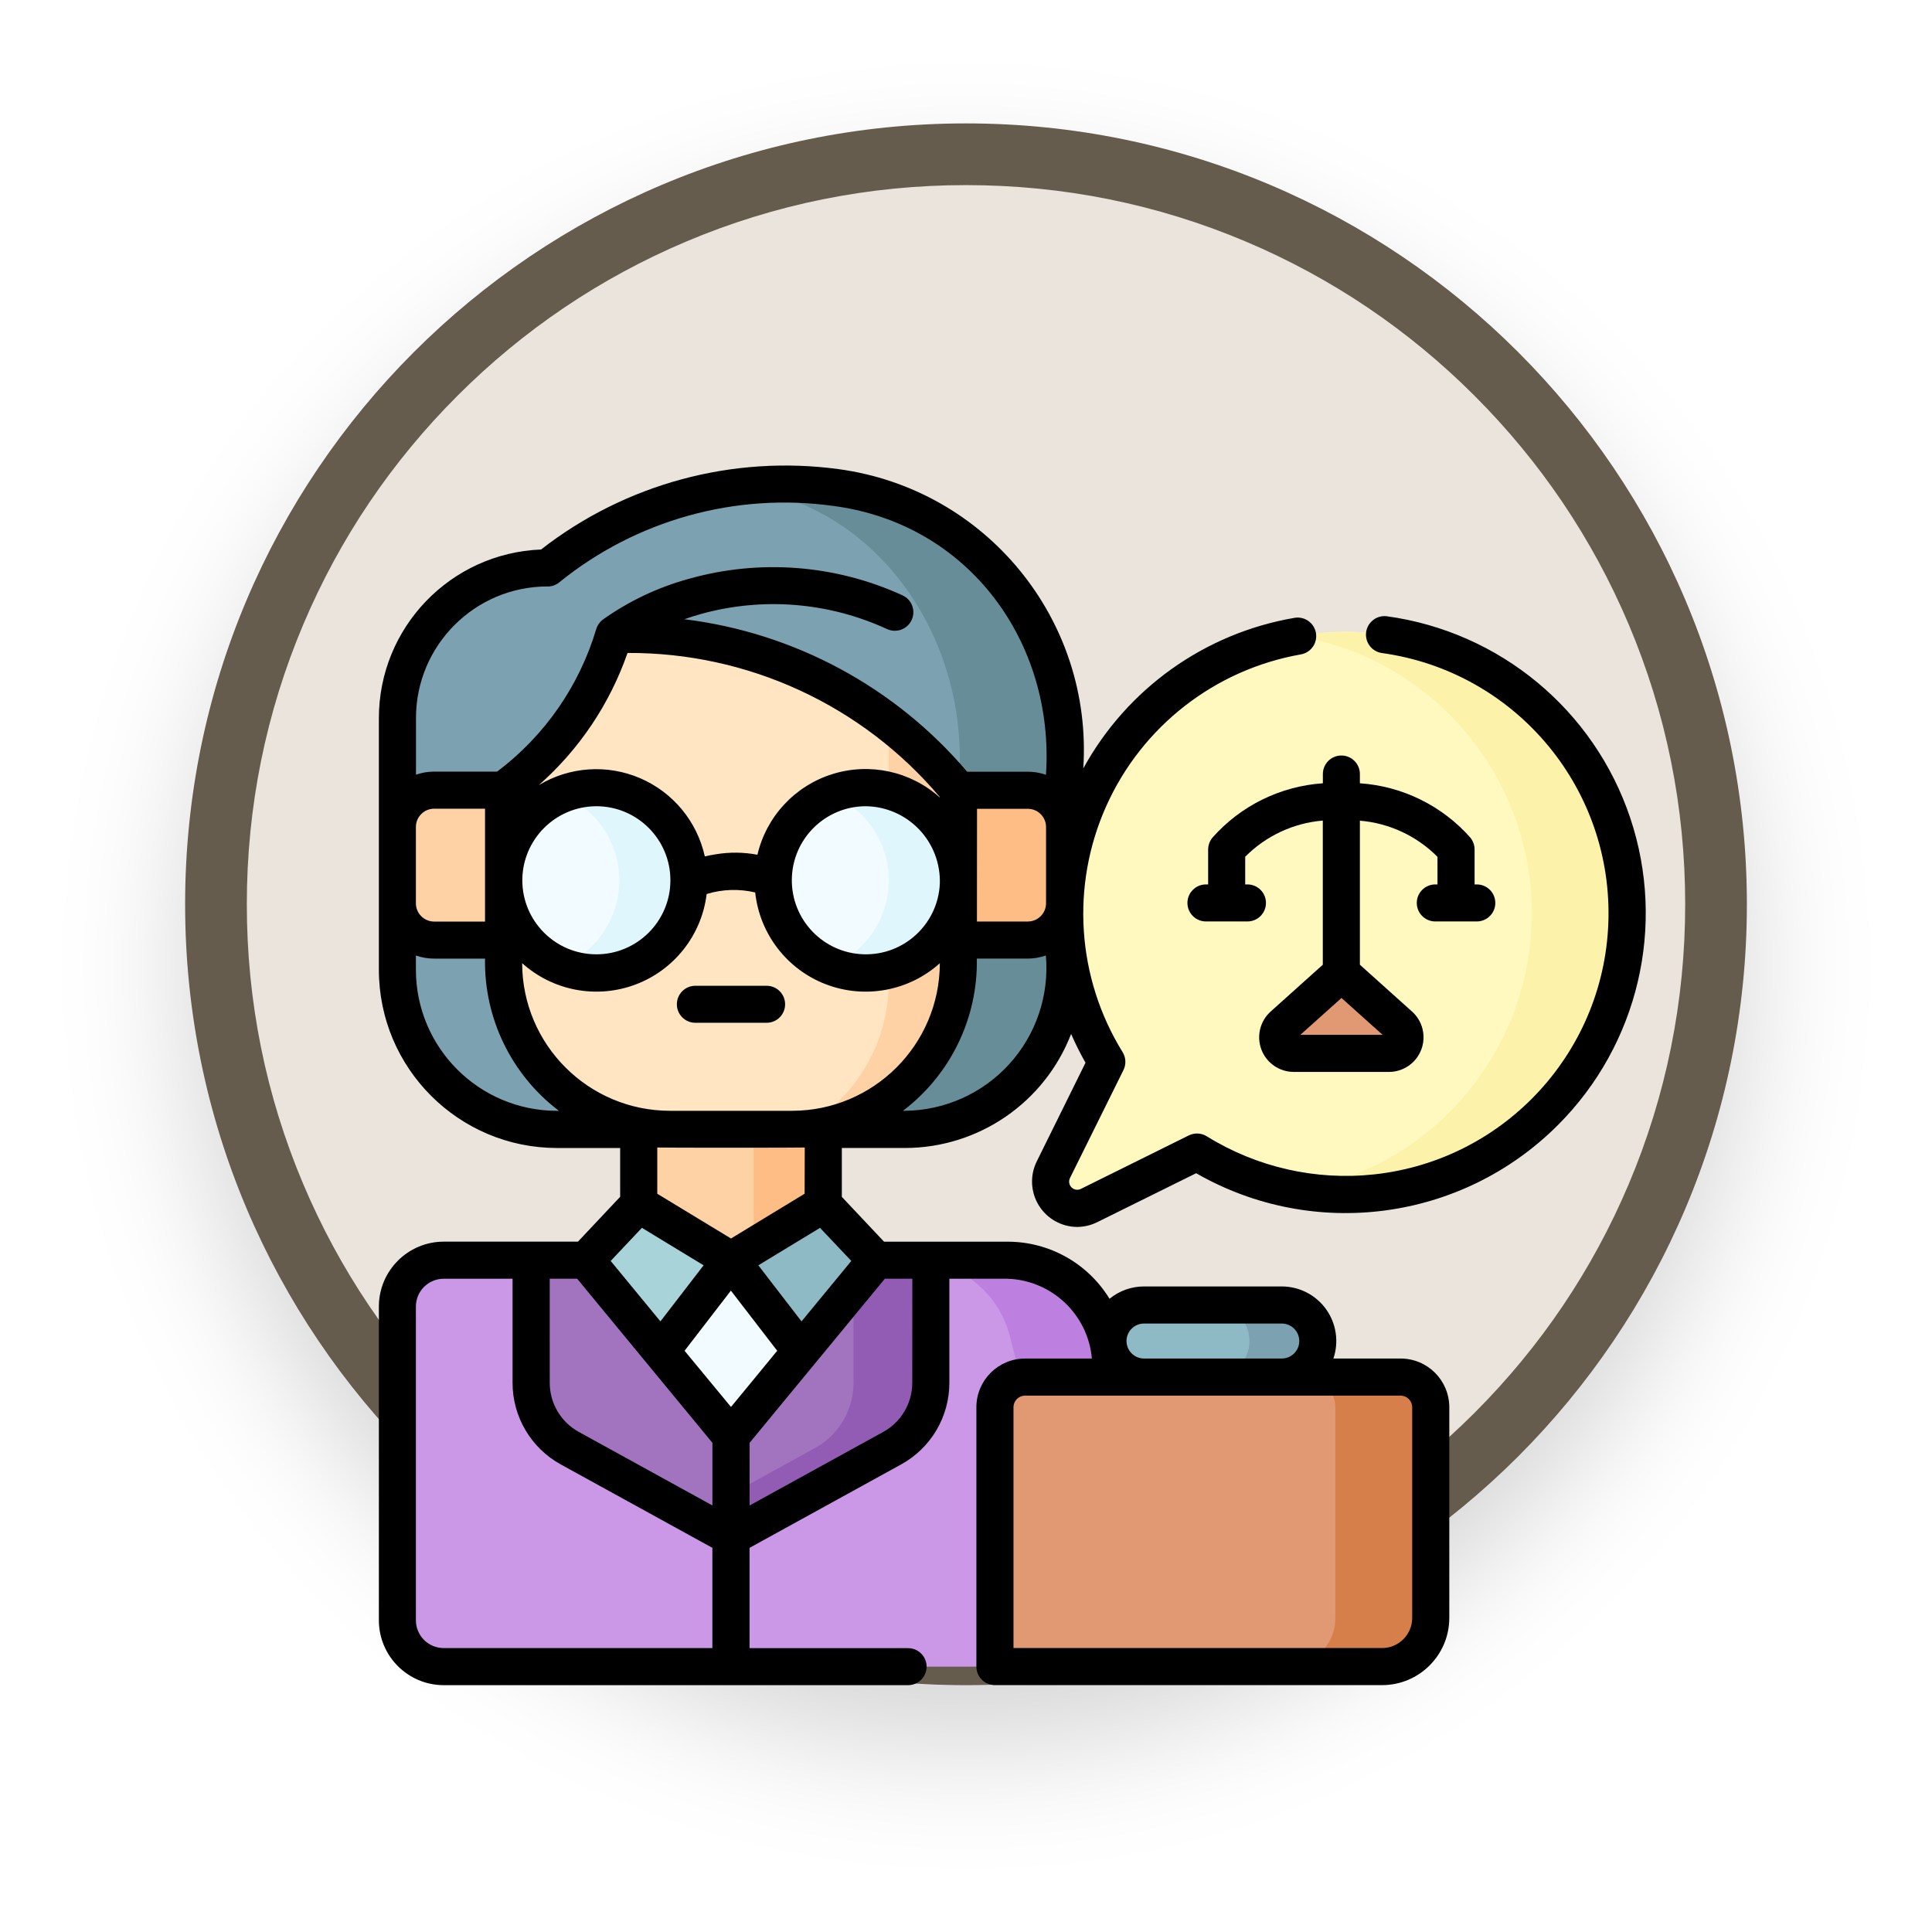
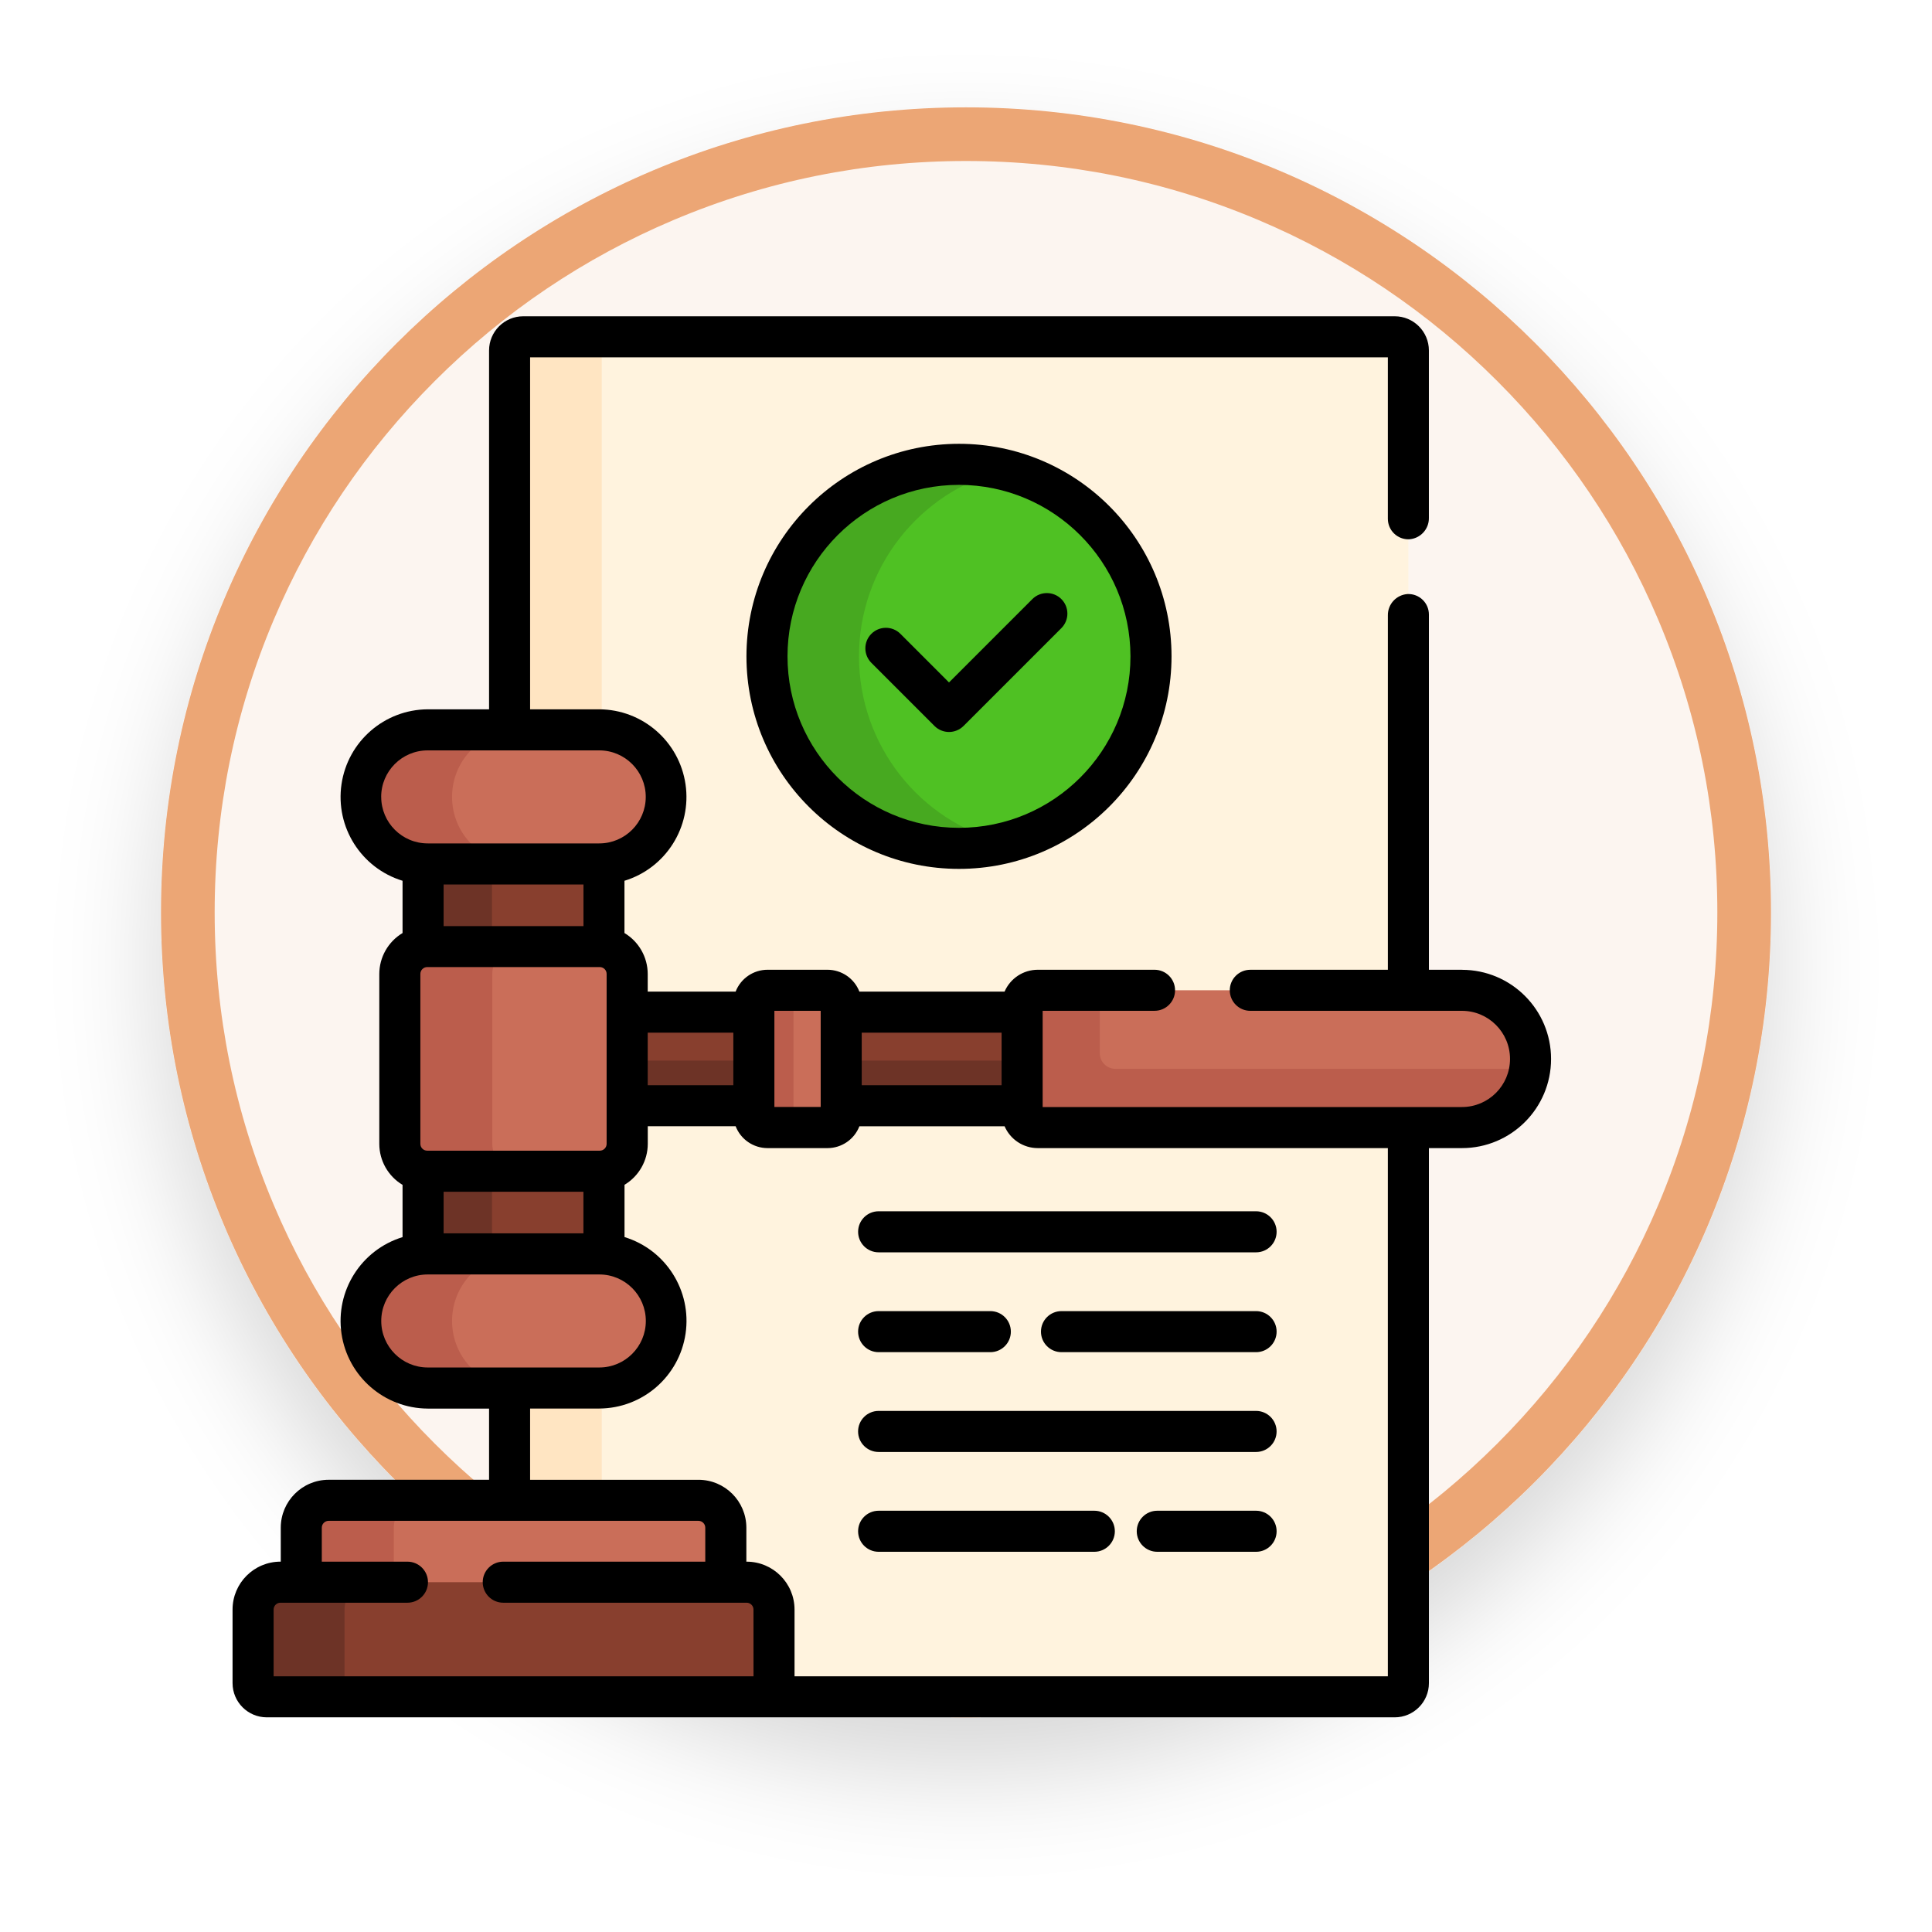
- <svg xmlns="http://www.w3.org/2000/svg" width="93.934" height="93.934" viewBox="0 0 93.934 93.934">
+ <svg xmlns="http://www.w3.org/2000/svg" width="108" height="108" viewBox="0 0 108 108">
  <defs>
-     <filter id="Path_982547" x="0" y="0" width="93.934" height="93.934" filterUnits="userSpaceOnUse">
+     <filter id="Path_904820" x="0" y="0" width="108" height="108" filterUnits="userSpaceOnUse">
      <feOffset dy="3" input="SourceAlpha" />
      <feGaussianBlur stdDeviation="3" result="blur" />
      <feFlood flood-opacity="0.161" />
      <feComposite operator="in" in2="blur" />
      <feComposite in="SourceGraphic" />
    </filter>
  </defs>
-   <g id="Group_1220576" data-name="Group 1220576" transform="translate(-191.066 -496.849)">
-     <g id="Group_1220338" data-name="Group 1220338">
-       <g id="Group_1219856" data-name="Group 1219856" transform="translate(0 -546)">
-         <g id="Group_1215981" data-name="Group 1215981" transform="translate(-0.229 -2679.151)">
-           <g id="Group_1214594" data-name="Group 1214594" transform="translate(0 -1406)">
-             <g id="Group_1214432" data-name="Group 1214432" transform="translate(-0.771 -2738.674)">
-               <g id="Group_1183196" data-name="Group 1183196" transform="translate(1 1016.674)">
-                 <g id="Group_1179610" data-name="Group 1179610" transform="translate(8 4723.467)">
-                   <g id="Group_1175227" data-name="Group 1175227" transform="translate(-5.967 140.533)">
-                     <g id="Group_1167337" data-name="Group 1167337" transform="translate(198.033 1992)">
-                       <g id="Group_1166720" data-name="Group 1166720">
-                         <g id="Group_1164305" data-name="Group 1164305">
-                           <g id="Group_1163948" data-name="Group 1163948">
-                             <g id="Group_1158168" data-name="Group 1158168">
-                               <g id="Group_1152576" data-name="Group 1152576">
-                                 <g id="Group_1148633" data-name="Group 1148633">
-                                   <g id="Group_1148525" data-name="Group 1148525">
-                                     <g transform="matrix(1, 0, 0, 1, -9, -6)" filter="url(#Path_982547)">
-                                       <g id="Path_982547-2" data-name="Path 982547" transform="translate(9 6)" fill="#eae4dc">
-                                         <path d="M 37.967 74.434 C 33.043 74.434 28.268 73.47 23.773 71.568 C 19.43 69.732 15.53 67.102 12.181 63.753 C 8.831 60.403 6.202 56.503 4.365 52.161 C 2.464 47.666 1.5 42.89 1.5 37.967 C 1.5 33.043 2.464 28.268 4.365 23.773 C 6.202 19.43 8.831 15.53 12.181 12.181 C 15.53 8.831 19.43 6.202 23.773 4.365 C 28.268 2.464 33.043 1.5 37.967 1.5 C 42.89 1.5 47.666 2.464 52.161 4.365 C 56.503 6.202 60.403 8.831 63.753 12.181 C 67.102 15.53 69.732 19.43 71.568 23.773 C 73.47 28.268 74.434 33.043 74.434 37.967 C 74.434 42.89 73.47 47.666 71.568 52.161 C 69.732 56.503 67.102 60.403 63.753 63.753 C 60.403 67.102 56.503 69.732 52.161 71.568 C 47.666 73.47 42.89 74.434 37.967 74.434 Z" stroke="none" />
-                                         <path d="M 37.967 3 C 33.245 3 28.666 3.924 24.357 5.747 C 20.194 7.508 16.454 10.029 13.242 13.242 C 10.029 16.454 7.508 20.194 5.747 24.357 C 3.924 28.666 3 33.245 3 37.967 C 3 42.689 3.924 47.268 5.747 51.577 C 7.508 55.74 10.029 59.48 13.242 62.692 C 16.454 65.904 20.194 68.426 24.357 70.187 C 28.666 72.009 33.245 72.934 37.967 72.934 C 42.689 72.934 47.268 72.009 51.577 70.187 C 55.74 68.426 59.48 65.904 62.692 62.692 C 65.904 59.48 68.426 55.74 70.187 51.577 C 72.009 47.268 72.934 42.689 72.934 37.967 C 72.934 33.245 72.009 28.666 70.187 24.357 C 68.426 20.194 65.904 16.454 62.692 13.242 C 59.48 10.029 55.74 7.508 51.577 5.747 C 47.268 3.924 42.689 3 37.967 3 M 37.967 0 C 58.935 0 75.934 16.998 75.934 37.967 C 75.934 58.935 58.935 75.934 37.967 75.934 C 16.998 75.934 0 58.935 0 37.967 C 0 16.998 16.998 0 37.967 0 Z" stroke="none" fill="#665b4e" />
-                                       </g>
-                                     </g>
-                                   </g>
+   <g id="Group_1223168" data-name="Group 1223168" transform="translate(-618 -309)">
+     <g id="Group_1222415" data-name="Group 1222415">
+       <g id="Group_1222170" data-name="Group 1222170" transform="translate(627 315)">
+         <g id="Group_1220570" data-name="Group 1220570" transform="translate(0 0)">
+           <g id="Group_1219944" data-name="Group 1219944" transform="translate(0 0)">
+             <g id="Group_1209015" data-name="Group 1209015">
+               <g id="Group_1207774" data-name="Group 1207774">
+                 <g id="Group_1206630" data-name="Group 1206630">
+                   <g id="Group_1185091" data-name="Group 1185091">
+                     <g id="Group_1179560" data-name="Group 1179560">
+                       <g id="Group_1173787" data-name="Group 1173787">
+                         <g id="Group_1171910" data-name="Group 1171910">
+                           <g id="Group_1167341" data-name="Group 1167341">
+                             <g id="Group_1166792" data-name="Group 1166792">
+                               <g transform="matrix(1, 0, 0, 1, -9, -6)" filter="url(#Path_904820)">
+                                 <g id="Path_904820-2" data-name="Path 904820" transform="translate(9 6)" fill="#fcf5f0">
+                                   <path d="M 45 88.5 C 39.127 88.5 33.43 87.35 28.068 85.082 C 22.889 82.891 18.236 79.755 14.241 75.759 C 10.245 71.764 7.109 67.112 4.918 61.932 C 2.65 56.57 1.5 50.873 1.5 45 C 1.5 39.127 2.65 33.43 4.918 28.068 C 7.109 22.889 10.245 18.236 14.241 14.241 C 18.236 10.245 22.889 7.109 28.068 4.918 C 33.43 2.65 39.127 1.5 45 1.5 C 50.873 1.5 56.57 2.65 61.932 4.918 C 67.111 7.109 71.764 10.245 75.759 14.241 C 79.755 18.236 82.891 22.889 85.082 28.068 C 87.35 33.43 88.5 39.127 88.5 45 C 88.5 50.873 87.35 56.57 85.082 61.932 C 82.891 67.112 79.755 71.764 75.759 75.759 C 71.764 79.755 67.111 82.891 61.932 85.082 C 56.57 87.35 50.873 88.5 45 88.5 Z" stroke="none" />
+                                   <path d="M 45 3 C 39.329 3 33.829 4.11 28.653 6.299 C 23.652 8.415 19.16 11.443 15.302 15.302 C 11.443 19.16 8.415 23.652 6.299 28.653 C 4.11 33.829 3 39.329 3 45 C 3 50.671 4.11 56.171 6.299 61.347 C 8.415 66.348 11.443 70.84 15.302 74.699 C 19.16 78.557 23.652 81.585 28.653 83.701 C 33.829 85.89 39.329 87 45 87 C 50.671 87 56.171 85.89 61.347 83.701 C 66.348 81.585 70.84 78.557 74.698 74.699 C 78.557 70.84 81.585 66.348 83.701 61.347 C 85.89 56.171 87 50.671 87 45 C 87 39.329 85.89 33.829 83.701 28.653 C 81.585 23.652 78.557 19.16 74.698 15.302 C 70.84 11.443 66.348 8.415 61.347 6.299 C 56.171 4.11 50.671 3 45 3 M 45 0 C 69.853 0 90 20.147 90 45 C 90 69.853 69.853 90 45 90 C 20.147 90 0 69.853 0 45 C 0 20.147 20.147 0 45 0 Z" stroke="none" fill="#eca675" />
                                </g>
                              </g>
                            </g>
                          </g>
                        </g>
                      </g>
                    </g>
                  </g>
                </g>
              </g>
            </g>
          </g>
        </g>
      </g>
-       <g id="abogado" transform="translate(209.487 509.956)">
-         <g id="Group_1220336" data-name="Group 1220336" transform="translate(0.902 10.434)">
-           <path id="Path_1169010" data-name="Path 1169010" d="M105.017,271.613h8.974v7.109h-8.974Z" transform="translate(-93.286 -240.991)" fill="#fed2a4" />
-           <path id="Path_1169011" data-name="Path 1169011" d="M151.46,271.613h3.387v7.109H151.46Z" transform="translate(-134.143 -240.991)" fill="#ffbd86" />
-           <path id="Path_1169012" data-name="Path 1169012" d="M46.011,350.465H9.752A2.252,2.252,0,0,1,7.5,348.212V332.957A2.252,2.252,0,0,1,9.752,330.7H37.173a4.9,4.9,0,0,1,4.744,3.687Z" transform="translate(-7.5 -292.975)" fill="#cb97e7" />
-           <path id="Path_1169013" data-name="Path 1169013" d="M224.966,334.392a4.895,4.895,0,0,0-4.744-3.687H215.58a4.9,4.9,0,0,1,4.744,3.687l4.094,16.073h4.642Z" transform="translate(-190.549 -292.975)" fill="#bd80e1" />
-           <path id="Path_1169014" data-name="Path 1169014" d="M90.747,310.784,86.26,308.06l-2.565,2.724,3.646,4.424Z" transform="translate(-74.529 -273.054)" fill="#a8d3d8" />
-           <path id="Path_1169015" data-name="Path 1169015" d="M142.317,310.784l4.487-2.724,2.565,2.724-3.646,4.424Z" transform="translate(-126.1 -273.054)" fill="#8ebac5" />
-           <path id="Path_1169016" data-name="Path 1169016" d="M117.408,330.708,114,335.131l3.406,4.131,3.406-4.131Z" transform="translate(-101.191 -292.978)" fill="#f2fbff" />
-           <path id="Path_1169017" data-name="Path 1169017" d="M64.217,330.7l7.052,8.555v4.9l-7.839-4.314a3.623,3.623,0,0,1-1.876-3.174V330.7Z" transform="translate(-55.052 -292.975)" fill="#a274bf" />
-           <path id="Path_1169018" data-name="Path 1169018" d="M149.37,330.7l-7.052,8.555v4.9l7.839-4.314a3.623,3.623,0,0,0,1.876-3.174V330.7Z" transform="translate(-126.1 -292.975)" fill="#a274bf" />
-           <path id="Path_1169019" data-name="Path 1169019" d="M149.37,330.7l-1.094,1.328v4.636a3.623,3.623,0,0,1-1.876,3.174l-4.081,2.246v2.068l7.839-4.314a3.623,3.623,0,0,0,1.876-3.174V330.7Z" transform="translate(-126.1 -292.975)" fill="#925cb4" />
-           <path id="Path_1169020" data-name="Path 1169020" d="M32.179,48.426H15.257A7.757,7.757,0,0,1,7.5,40.67V28.427a7.3,7.3,0,0,1,7.3-7.3,18.253,18.253,0,0,1,14.021-3.911A12.767,12.767,0,0,1,39.935,29.911V40.67A7.756,7.756,0,0,1,32.179,48.426Z" transform="translate(-7.5 -17.054)" fill="#7ca1b1" />
-           <path id="Path_1169021" data-name="Path 1169021" d="M149.388,17.223a19.373,19.373,0,0,0-4.833-.022l.19.022c6.369.8,10.665,6.725,10.665,13.144V41.125a7.01,7.01,0,0,1-7.306,7.306h4.642a7.757,7.757,0,0,0,7.757-7.757V29.916A12.766,12.766,0,0,0,149.388,17.223Z" transform="translate(-128.068 -17.059)" fill="#678d98" />
-           <path id="Path_1169022" data-name="Path 1169022" d="M64.431,101.87h-5.94A8.086,8.086,0,0,1,50.4,93.784v-8.4a14.544,14.544,0,0,0,5.37-7.573h.757a20.657,20.657,0,0,1,15.985,7.573v8.4A8.086,8.086,0,0,1,64.431,101.87Z" transform="translate(-45.244 -70.498)" fill="#ffe5c2" />
-           <path id="Path_1169023" data-name="Path 1169023" d="M178.069,116.727v8.4a8.085,8.085,0,0,1-7.679,8.075,8.081,8.081,0,0,0,4.292-7.141V113.441A20.579,20.579,0,0,1,178.069,116.727Z" transform="translate(-150.796 -101.846)" fill="#fed2a4" />
-           <path id="Path_1169024" data-name="Path 1169024" d="M12.661,148.043H9.29a1.79,1.79,0,0,1-1.79-1.79v-3.705a1.79,1.79,0,0,1,1.79-1.79h3.372Z" transform="translate(-7.5 -125.877)" fill="#fed2a4" />
-           <path id="Path_1169025" data-name="Path 1169025" d="M234.229,148.043H237.6a1.79,1.79,0,0,0,1.79-1.79v-3.705a1.79,1.79,0,0,0-1.79-1.79h-3.372Z" transform="translate(-206.955 -125.877)" fill="#ffbd86" />
-           <g id="Group_1220334" data-name="Group 1220334" transform="translate(31.749 7.188)">
-             <path id="Path_1169026" data-name="Path 1169026" d="M295.464,100.148A13.681,13.681,0,1,0,274.171,97.7l-2.6,5.248a1.3,1.3,0,0,0,1.738,1.738l5.248-2.6A13.686,13.686,0,0,0,295.464,100.148Z" transform="translate(-271.435 -76.806)" fill="#fff8bf" />
-             <path id="Path_1169027" data-name="Path 1169027" d="M383.413,100.157a13.66,13.66,0,0,1-11.992,3.81,13.671,13.671,0,0,0-.011-26.954,13.672,13.672,0,0,1,12,23.144Z" transform="translate(-359.384 -76.815)" fill="#fcf2a9" />
-             <g id="Group_1220333" data-name="Group 1220333" transform="translate(11.053 16.582)">
-               <g id="Group_1220332" data-name="Group 1220332">
-                 <g id="Group_1220331" data-name="Group 1220331">
-                   <path id="Path_1169028" data-name="Path 1169028" d="M368.729,218.561H364.1a.781.781,0,0,1-.522-1.362l2.834-2.544,2.834,2.544a.781.781,0,0,1-.522,1.362Z" transform="translate(-363.323 -214.654)" fill="#e19974" />
-                 </g>
-               </g>
+       <g id="obediente_9_" data-name="obediente (9)" transform="translate(615.922 326.68)">
+         <g id="Group_1222391" data-name="Group 1222391" transform="translate(30.564 1.147)">
+           <path id="Path_1174427" data-name="Path 1174427" d="M165.793,7.5H117.08a.765.765,0,0,0-.765.765V29.471h5.016a3.748,3.748,0,0,1,.262,7.488v4.65h0a1.529,1.529,0,0,1,1.3,1.51v9.5a1.529,1.529,0,0,1-1.3,1.51h0v4.65a3.748,3.748,0,0,1-.262,7.488h-5.016V72.54h10.557a1.53,1.53,0,0,1,1.53,1.53v3.044s0,0,0,0h1.165a1.53,1.53,0,0,1,1.53,1.53v4.879h35.462V8.265A.765.765,0,0,0,165.793,7.5Z" transform="translate(-116.315 -7.5)" fill="#fff3de" />
+         </g>
+         <g id="Group_1222392" data-name="Group 1222392" transform="translate(30.564 1.147)">
+           <path id="Path_1174428" data-name="Path 1174428" d="M121.331,29.471c.046,0,.091,0,.136,0V8.265a.765.765,0,0,1,.765-.765H117.08a.765.765,0,0,0-.765.765V29.471Z" transform="translate(-116.315 -7.5)" fill="#ffe5c2" />
+           <path id="Path_1174429" data-name="Path 1174429" d="M121.331,391.63h-5.016v6.277h5.153v-6.281C121.422,391.629,121.377,391.63,121.331,391.63Z" transform="translate(-116.315 -332.867)" fill="#ffe5c2" />
+         </g>
+         <g id="Group_1222410" data-name="Group 1222410" transform="translate(16.225 23.118)">
+           <g id="Group_1222393" data-name="Group 1222393" transform="translate(20.914 15.781)">
+             <path id="Path_1174430" data-name="Path 1174430" d="M159.3,254.29h7.081v5.231H159.3Z" transform="translate(-159.296 -254.29)" fill="#883f2e" />
+             <path id="Path_1174431" data-name="Path 1174431" d="M237.5,254.29h10.114v5.231H237.5Z" transform="translate(-225.539 -254.29)" fill="#883f2e" />
+           </g>
+           <g id="Group_1222394" data-name="Group 1222394" transform="translate(20.914 18.49)">
+             <path id="Path_1174432" data-name="Path 1174432" d="M159.3,272h7.081v2.522H159.3Z" transform="translate(-159.296 -272)" fill="#6d3326" />
+             <path id="Path_1174433" data-name="Path 1174433" d="M237.5,272h10.114v2.522H237.5Z" transform="translate(-225.539 -272)" fill="#6d3326" />
+           </g>
+           <g id="Group_1222395" data-name="Group 1222395" transform="translate(42.99 14.56)">
+             <path id="Path_1174434" data-name="Path 1174434" d="M332.039,250.146a3.836,3.836,0,0,1-3.836,3.836H304.488a.872.872,0,0,1-.872-.872v-5.929a.872.872,0,0,1,.872-.872H328.2A3.836,3.836,0,0,1,332.039,250.146Z" transform="translate(-303.616 -246.31)" fill="#ca6e59" />
+           </g>
+           <g id="Group_1222396" data-name="Group 1222396" transform="translate(42.99 14.56)">
+             <path id="Path_1174435" data-name="Path 1174435" d="M308.83,250.7a.872.872,0,0,1-.872-.872V246.31h-3.47a.872.872,0,0,0-.872.872v5.929a.872.872,0,0,0,.872.872H328.2A3.836,3.836,0,0,0,332,250.7Z" transform="translate(-303.616 -246.31)" fill="#bb5d4c" />
+           </g>
+           <g id="Group_1222397" data-name="Group 1222397" transform="translate(27.995 14.56)">
+             <path id="Path_1174436" data-name="Path 1174436" d="M210.467,247.076v6.143a.765.765,0,0,1-.765.765H206.35a.765.765,0,0,1-.765-.765v-6.143a.765.765,0,0,1,.765-.765H209.7A.765.765,0,0,1,210.467,247.076Z" transform="translate(-205.585 -246.311)" fill="#ca6e59" />
+           </g>
+           <g id="Group_1222398" data-name="Group 1222398" transform="translate(27.995 14.56)">
+             <path id="Path_1174437" data-name="Path 1174437" d="M207.8,253.219v-6.143a.765.765,0,0,1,.765-.765H206.35a.765.765,0,0,0-.765.765v6.143a.765.765,0,0,0,.765.765h2.218A.765.765,0,0,1,207.8,253.219Z" transform="translate(-205.585 -246.311)" fill="#bb5d4c" />
+           </g>
+           <g id="Group_1222399" data-name="Group 1222399" transform="translate(9.503 7.488)">
+             <path id="Path_1174438" data-name="Path 1174438" d="M94.584,312.317H84.936a1.541,1.541,0,0,1-.233-.02v4.65c.087-.006.173-.01.262-.01h9.59c.088,0,.175,0,.262.01V312.3A1.518,1.518,0,0,1,94.584,312.317Z" transform="translate(-84.703 -295.131)" fill="#883f2e" />
+             <path id="Path_1174439" data-name="Path 1174439" d="M84.936,312.317a1.541,1.541,0,0,1-.233-.02v4.65c.087-.006.173-.01.262-.01h3.591v-4.621H84.936Z" transform="translate(-84.703 -295.131)" fill="#6d3326" />
+             <path id="Path_1174440" data-name="Path 1174440" d="M84.936,204.71h9.648a1.537,1.537,0,0,1,.233.02v-4.65c-.087.006-.174.01-.262.01h-9.59c-.088,0-.175,0-.262-.01v4.65a1.537,1.537,0,0,1,.233-.02Z" transform="translate(-84.703 -200.079)" fill="#883f2e" />
+             <path id="Path_1174441" data-name="Path 1174441" d="M84.936,204.709h3.619v-4.621H84.965c-.088,0-.175,0-.262-.01v4.65A1.557,1.557,0,0,1,84.936,204.709Z" transform="translate(-84.703 -200.078)" fill="#6d3326" />
+           </g>
+           <g id="Group_1222400" data-name="Group 1222400" transform="translate(8.206 12.119)">
+             <path id="Path_1174442" data-name="Path 1174442" d="M88.932,231.882v9.5a1.53,1.53,0,0,1-1.53,1.53H77.755a1.53,1.53,0,0,1-1.53-1.53v-9.5a1.53,1.53,0,0,1,1.53-1.53H87.4A1.53,1.53,0,0,1,88.932,231.882Z" transform="translate(-76.225 -230.352)" fill="#ca6e59" />
+           </g>
+           <g id="Group_1222401" data-name="Group 1222401" transform="translate(8.206 12.119)">
+             <path id="Path_1174443" data-name="Path 1174443" d="M81.392,241.377v-9.5a1.53,1.53,0,0,1,1.53-1.53H77.755a1.53,1.53,0,0,0-1.53,1.53v9.5a1.53,1.53,0,0,0,1.53,1.53h5.167A1.53,1.53,0,0,1,81.392,241.377Z" transform="translate(-76.225 -230.352)" fill="#bb5d4c" />
+           </g>
+           <g id="Group_1222404" data-name="Group 1222404" transform="translate(0 43.07)">
+             <path id="Path_1174444" data-name="Path 1174444" d="M63.917,437.415a1.565,1.565,0,0,0,.008-.157v-3.044a1.53,1.53,0,0,0-1.53-1.53H41.725a1.53,1.53,0,0,0-1.53,1.53v3.044a1.565,1.565,0,0,0,.008.157Z" transform="translate(-37.5 -432.685)" fill="#ca6e59" />
+             <path id="Path_1174445" data-name="Path 1174445" d="M45.374,437.415a1.565,1.565,0,0,1-.008-.157v-3.044a1.53,1.53,0,0,1,1.53-1.53H41.725a1.53,1.53,0,0,0-1.53,1.53v3.044a1.564,1.564,0,0,0,.008.157Z" transform="translate(-37.5 -432.685)" fill="#bb5d4c" />
+             <g id="Group_1222402" data-name="Group 1222402" transform="translate(0 4.577)">
+               <path id="Path_1174446" data-name="Path 1174446" d="M51.7,469.016H23.343a.765.765,0,0,1-.765-.765v-4.114a1.53,1.53,0,0,1,1.53-1.53H50.168a1.53,1.53,0,0,1,1.53,1.53Z" transform="translate(-22.578 -462.608)" fill="#883f2e" />
+             </g>
+             <g id="Group_1222403" data-name="Group 1222403" transform="translate(0 4.577)">
+               <path id="Path_1174447" data-name="Path 1174447" d="M27.691,468.251v-4.114a1.53,1.53,0,0,1,1.53-1.53H24.108a1.53,1.53,0,0,0-1.53,1.53v4.114a.765.765,0,0,0,.765.765h5.113A.765.765,0,0,1,27.691,468.251Z" transform="translate(-22.578 -462.608)" fill="#6d3326" />
            </g>
          </g>
-           <path id="Path_1169029" data-name="Path 1169029" d="M267.824,392.023H249V379.41a1.464,1.464,0,0,1,1.464-1.464h18.261a1.464,1.464,0,0,1,1.464,1.464v10.248A2.365,2.365,0,0,1,267.824,392.023Z" transform="translate(-219.949 -334.533)" fill="#e19974" />
-           <path id="Path_1169030" data-name="Path 1169030" d="M372.44,377.947H367.8a1.464,1.464,0,0,1,1.464,1.464V389.66a2.364,2.364,0,0,1-2.364,2.364h4.642a2.364,2.364,0,0,0,2.364-2.364V379.411A1.464,1.464,0,0,0,372.44,377.947Z" transform="translate(-323.664 -334.534)" fill="#d77f4a" />
-           <path id="Path_1169031" data-name="Path 1169031" d="M303.122,352.312h-6.7a1.753,1.753,0,0,1,0-3.505h6.7a1.753,1.753,0,1,1,0,3.505Z" transform="translate(-260.129 -308.9)" fill="#8ebac5" />
-           <path id="Path_1169032" data-name="Path 1169032" d="M340.939,348.807h-3.277a1.753,1.753,0,0,1,0,3.505h3.277a1.753,1.753,0,0,0,0-3.505Z" transform="translate(-297.946 -308.9)" fill="#7ca1b1" />
-           <circle id="Ellipse_14455" data-name="Ellipse 14455" cx="4.507" cy="4.507" r="4.507" transform="translate(18.264 14.756)" fill="#f2fbff" />
-           <circle id="Ellipse_14456" data-name="Ellipse 14456" cx="4.507" cy="4.507" r="4.507" transform="translate(5.161 14.756)" fill="#f2fbff" />
-           <g id="Group_1220335" data-name="Group 1220335" transform="translate(7.975 14.756)">
-             <path id="Path_1169033" data-name="Path 1169033" d="M184.409,139.721a4.492,4.492,0,0,0-1.694.33,4.507,4.507,0,0,1,0,8.353,4.507,4.507,0,1,0,1.694-8.684Z" transform="translate(-169.613 -139.721)" fill="#dff6fd" />
-             <path id="Path_1169034" data-name="Path 1169034" d="M75.487,139.721a4.492,4.492,0,0,0-1.694.33,4.507,4.507,0,0,1,0,8.353,4.507,4.507,0,1,0,1.694-8.684Z" transform="translate(-73.793 -139.721)" fill="#dff6fd" />
+           <g id="Group_1222409" data-name="Group 1222409" transform="translate(6.016)">
+             <g id="Group_1222405" data-name="Group 1222405" transform="translate(0 29.294)">
+               <path id="Path_1174448" data-name="Path 1174448" d="M78.993,346.382a3.749,3.749,0,0,1-3.749,3.749h-9.59a3.749,3.749,0,0,1,0-7.5h9.59A3.749,3.749,0,0,1,78.993,346.382Z" transform="translate(-61.905 -342.633)" fill="#ca6e59" />
+             </g>
+             <g id="Group_1222406" data-name="Group 1222406" transform="translate(0 29.294)">
+               <path id="Path_1174449" data-name="Path 1174449" d="M67.012,346.382a3.749,3.749,0,0,1,3.749-3.749H65.654a3.749,3.749,0,0,0,0,7.5h5.107A3.749,3.749,0,0,1,67.012,346.382Z" transform="translate(-61.905 -342.633)" fill="#bb5d4c" />
+             </g>
+             <g id="Group_1222407" data-name="Group 1222407" transform="translate(0)">
+               <path id="Path_1174450" data-name="Path 1174450" d="M78.993,154.877a3.749,3.749,0,0,1-3.749,3.749h-9.59a3.749,3.749,0,0,1,0-7.5h9.59A3.749,3.749,0,0,1,78.993,154.877Z" transform="translate(-61.905 -151.128)" fill="#ca6e59" />
+             </g>
+             <g id="Group_1222408" data-name="Group 1222408">
+               <path id="Path_1174451" data-name="Path 1174451" d="M67.012,154.877a3.749,3.749,0,0,1,3.749-3.749H65.654a3.749,3.749,0,0,0,0,7.5h5.107A3.749,3.749,0,0,1,67.012,154.877Z" transform="translate(-61.905 -151.128)" fill="#bb5d4c" />
+             </g>
          </g>
        </g>
-         <g id="Group_1220337" data-name="Group 1220337" transform="translate(0 9.529)">
-           <path id="Path_1169035" data-name="Path 1169035" d="M124.79,219.783h-3.463a.9.9,0,1,0,0,1.8h3.463a.9.9,0,1,0,0-1.8Z" transform="translate(-105.939 -194.491)" />
-           <path id="Path_1169036" data-name="Path 1169036" d="M31.983,43.367a2.207,2.207,0,0,0,1.961,3.18,2.22,2.22,0,0,0,.986-.234l4.806-2.378A14.59,14.59,0,0,0,57.318,41.6a14.568,14.568,0,0,0-8.3-24.743.9.9,0,1,0-.247,1.787,12.772,12.772,0,0,1-.38,25.348,12.83,12.83,0,0,1-8.137-1.851.9.9,0,0,0-.877-.043l-5.247,2.6a.395.395,0,0,1-.529-.529l2.6-5.248a.9.9,0,0,0-.043-.877,12.8,12.8,0,0,1,8.663-19.333.9.9,0,1,0-.3-1.779,14.5,14.5,0,0,0-10.273,7.324A13.776,13.776,0,0,0,22.335,9.7a19.311,19.311,0,0,0-14.449,3.91A8.21,8.21,0,0,0,0,21.806V34.05a8.668,8.668,0,0,0,8.659,8.659h3.072v2.373l-2.052,2.18H3.154A3.158,3.158,0,0,0,0,50.417V65.672a3.158,3.158,0,0,0,3.154,3.154H25.73a.9.9,0,1,0,0-1.8H18.022V62.149l7.372-4.057a4.525,4.525,0,0,0,2.343-3.964V49.066h2.838a4.26,4.26,0,0,1,4.092,3.879h-3.25a2.369,2.369,0,0,0-2.366,2.366V67.924h0a.9.9,0,0,0,.9.9H48.777a3.27,3.27,0,0,0,3.267-3.267V55.311a2.369,2.369,0,0,0-2.366-2.366H46.409a2.653,2.653,0,0,0-2.514-3.505H37.2a2.642,2.642,0,0,0-1.676.6,5.8,5.8,0,0,0-4.949-2.776H24.561l-2.052-2.179V42.708H25.58a8.671,8.671,0,0,0,8.077-5.545,14.492,14.492,0,0,0,.7,1.4ZM50.24,55.311V65.559a1.464,1.464,0,0,1-1.462,1.462H30.855V55.311a.563.563,0,0,1,.562-.562H49.678a.563.563,0,0,1,.562.562ZM37.2,51.244h6.7a.85.85,0,1,1,0,1.7H37.2a.85.85,0,1,1,0-1.7ZM20.7,44.932,17.12,47.109l-3.584-2.176V42.685c.2.014,6.966.014,7.17,0Zm-5.837,7.636,2.252-2.925,2.252,2.925L17.12,55.3ZM12.789,46.59l3,1.822-2.1,2.727L11.27,48.2ZM8.307,49.066H9.642l6.575,7.977v3.046l-6.5-3.578a2.721,2.721,0,0,1-1.409-2.384ZM20.549,51.14l-2.1-2.727,3-1.822L22.97,48.2ZM20.09,40.9H14.15a7.192,7.192,0,0,1-7.184-7.178,5.4,5.4,0,0,0,8.971-3.362,4.51,4.51,0,0,1,2.36-.076,5.4,5.4,0,0,0,8.977,3.441A7.192,7.192,0,0,1,20.09,40.9ZM1.8,27.1a.889.889,0,0,1,.888-.888H5.161V31.7H2.692A.889.889,0,0,1,1.8,30.81Zm10.287-8.46a19.743,19.743,0,0,1,15.182,7v.024a5.4,5.4,0,0,0-8.864,2.787,5.759,5.759,0,0,0-2.038-.02c-.184.028-.358.062-.52.1a5.406,5.406,0,0,0-8.073-3.463,15.262,15.262,0,0,0,4.313-6.422ZM27.274,29.85a3.6,3.6,0,1,1-3.6-3.758A3.646,3.646,0,0,1,27.274,29.85Zm-16.7-3.758a3.6,3.6,0,1,1-3.6,3.6A3.609,3.609,0,0,1,10.57,26.092Zm18.508.125h2.469a.888.888,0,0,1,.887.876v3.728a.888.888,0,0,1-.887.876H29.078ZM8.2,15.41a.9.9,0,0,0,.554-.19,17.375,17.375,0,0,1,13.354-3.727c6.6.872,10.757,6.661,10.326,13.071a2.678,2.678,0,0,0-.887-.151H28.6A21.461,21.461,0,0,0,14.852,17c.248-.087.51-.171.785-.249a13.192,13.192,0,0,1,9.085.734.9.9,0,1,0,.725-1.652,15.1,15.1,0,0,0-10.384-.795,13.267,13.267,0,0,0-4.186,1.988.915.915,0,0,0-.31.455,13.479,13.479,0,0,1-4.817,6.927H2.692a2.679,2.679,0,0,0-.888.151V21.806a6.4,6.4,0,0,1,6.4-6.4ZM1.8,34.05v-.7a2.679,2.679,0,0,0,.888.151H5.161a9.083,9.083,0,0,0,3.593,7.4h-.1A6.862,6.862,0,0,1,1.8,34.05Zm1.35,32.972a1.351,1.351,0,0,1-1.35-1.35V50.417a1.352,1.352,0,0,1,1.35-1.351H6.5v5.062a4.526,4.526,0,0,0,2.343,3.965l7.372,4.056v4.873ZM25.933,54.128a2.72,2.72,0,0,1-1.409,2.384l-6.5,3.578V57.043L24.6,49.066h1.336ZM25.58,40.9h-.1a9.081,9.081,0,0,0,3.593-7.4h2.469a2.678,2.678,0,0,0,.887-.151A6.941,6.941,0,0,1,25.58,40.9Z" transform="translate(0 -9.529)" />
-           <path id="Path_1169037" data-name="Path 1169037" d="M328.018,130.713a.915.915,0,0,0-.22.591V133h-.107a.9.9,0,1,0,0,1.8h2.018a.9.9,0,1,0,0-1.8H329.6v-1.346a6.024,6.024,0,0,1,3.773-1.759v7.009l-2.535,2.276a1.683,1.683,0,0,0,1.124,2.936h4.625a1.683,1.683,0,0,0,1.124-2.936l-2.535-2.276V129.9a6.024,6.024,0,0,1,3.773,1.759V133h-.107a.9.9,0,1,0,0,1.8h2.018a.9.9,0,1,0,0-1.8h-.107v-1.7a.914.914,0,0,0-.22-.591,7.884,7.884,0,0,0-5.357-2.627v-.45a.9.9,0,0,0-1.8,0v.45A7.883,7.883,0,0,0,328.018,130.713Zm4.263,9.6,2-1.792,2,1.792Z" transform="translate(-287.479 -112.635)" />
+         <g id="Group_1222413" data-name="Group 1222413" transform="translate(44.952 8.277)">
+           <g id="Group_1222411" data-name="Group 1222411" transform="translate(0)">
+             <circle id="Ellipse_14605" data-name="Ellipse 14605" cx="10.734" cy="10.734" r="10.734" fill="#4fc123" />
+           </g>
+           <g id="Group_1222412" data-name="Group 1222412" transform="translate(0)">
+             <path id="Path_1174452" data-name="Path 1174452" d="M215.516,64.841a10.737,10.737,0,0,1,8.162-10.421,10.734,10.734,0,1,0,0,20.843A10.737,10.737,0,0,1,215.516,64.841Z" transform="translate(-210.372 -54.107)" fill="#47a920" />
+           </g>
+         </g>
+         <g id="Group_1222414" data-name="Group 1222414" transform="translate(15.078 0)">
+           <path id="Path_1174453" data-name="Path 1174453" d="M83.8,36.531H81.955V16.674a1.147,1.147,0,0,0-1.182-1.147,1.179,1.179,0,0,0-1.112,1.195V36.531H71.971a1.147,1.147,0,0,0,0,2.295H83.8a2.689,2.689,0,1,1,0,5.378H60.363V38.825h6.254a1.147,1.147,0,1,0,0-2.295H60.088a2.022,2.022,0,0,0-1.854,1.221H50.118a1.914,1.914,0,0,0-1.781-1.221H44.985A1.914,1.914,0,0,0,43.2,37.751H38.286v-.985a2.675,2.675,0,0,0-1.3-2.289V31.556a4.9,4.9,0,0,0-1.409-9.585H31.711V2.295H79.66V11.32a1.147,1.147,0,0,0,1.182,1.147,1.179,1.179,0,0,0,1.112-1.195V1.912A1.912,1.912,0,0,0,80.043,0H31.329a1.912,1.912,0,0,0-1.912,1.912V21.971H25.99a4.9,4.9,0,0,0-1.409,9.585v2.921a2.675,2.675,0,0,0-1.3,2.289v9.5a2.675,2.675,0,0,0,1.3,2.289v2.921a4.9,4.9,0,0,0,1.409,9.585h3.427V65.04H20.45a2.68,2.68,0,0,0-2.677,2.677v1.9h-.018a2.68,2.68,0,0,0-2.677,2.677v4.114a1.914,1.914,0,0,0,1.912,1.912H80.043a1.912,1.912,0,0,0,1.912-1.912V46.5H83.8a4.983,4.983,0,0,0,0-9.967ZM50.249,40.046h7.819v2.937H50.249Zm-4.882-1.221h2.588V44.2H45.367Zm-7.081,1.221h4.786v2.937H38.286Zm-14.9-13.179a2.6,2.6,0,0,1,2.6-2.6h9.59a2.6,2.6,0,1,1,0,5.2H25.99A2.6,2.6,0,0,1,23.388,26.867Zm2.573,19.777a.383.383,0,0,1-.382-.382v-9.5a.383.383,0,0,1,.382-.382h9.648a.383.383,0,0,1,.382.382v9.5a.383.383,0,0,1-.382.382Zm8.733,2.295v2.326H26.876V48.939ZM26.876,34.09V31.763h7.819V34.09ZM25.99,58.763a2.6,2.6,0,1,1,0-5.2h9.59a2.6,2.6,0,0,1,0,5.2ZM44.2,76.026H17.373V72.295a.383.383,0,0,1,.382-.382h7.1a1.147,1.147,0,1,0,0-2.295H20.067v-1.9a.383.383,0,0,1,.382-.382H41.121a.383.383,0,0,1,.382.382v1.9H30.21a1.147,1.147,0,1,0,0,2.295H43.816a.383.383,0,0,1,.382.382Zm35.462,0H46.493V72.295a2.68,2.68,0,0,0-2.677-2.677H43.8v-1.9a2.68,2.68,0,0,0-2.677-2.677H31.711V61.058h3.869a4.9,4.9,0,0,0,1.409-9.585V48.551a2.675,2.675,0,0,0,1.3-2.29v-.985H43.2A1.914,1.914,0,0,0,44.985,46.5h3.353a1.914,1.914,0,0,0,1.781-1.221h8.116A2.022,2.022,0,0,0,60.088,46.5H79.66V76.026Z" transform="translate(-15.078 0)" />
+           <path id="Path_1174454" data-name="Path 1174454" d="M202.872,58.488a11.881,11.881,0,1,0,11.881-11.881A11.894,11.894,0,0,0,202.872,58.488Zm21.467,0a9.586,9.586,0,1,1-9.586-9.586A9.6,9.6,0,0,1,224.339,58.488Z" transform="translate(-174.145 -39.478)" />
+           <path id="Path_1174455" data-name="Path 1174455" d="M248.3,103.436a1.147,1.147,0,0,0-1.623,1.622l3.529,3.529a1.147,1.147,0,0,0,1.623,0l5.47-5.47a1.147,1.147,0,1,0-1.623-1.622l-4.659,4.659Z" transform="translate(-210.967 -85.685)" />
+           <path id="Path_1174456" data-name="Path 1174456" d="M243.681,328.216a1.147,1.147,0,0,0,1.147,1.147h21.1a1.147,1.147,0,1,0,0-2.295h-21.1A1.147,1.147,0,0,0,243.681,328.216Z" transform="translate(-208.712 -277.037)" />
+           <path id="Path_1174457" data-name="Path 1174457" d="M322.525,363.546H311.647a1.147,1.147,0,1,0,0,2.295h10.878a1.147,1.147,0,1,0,0-2.295Z" transform="translate(-265.309 -307.934)" />
+           <path id="Path_1174458" data-name="Path 1174458" d="M244.828,365.841h6.244a1.147,1.147,0,0,0,0-2.295h-6.244a1.147,1.147,0,1,0,0,2.295Z" transform="translate(-208.712 -307.934)" />
+           <path id="Path_1174459" data-name="Path 1174459" d="M265.926,400.023h-21.1a1.147,1.147,0,0,0,0,2.295h21.1a1.147,1.147,0,0,0,0-2.295Z" transform="translate(-208.711 -338.832)" />
+           <path id="Path_1174460" data-name="Path 1174460" d="M352.171,436.5h-5.524a1.147,1.147,0,0,0,0,2.295h5.524a1.147,1.147,0,0,0,0-2.295Z" transform="translate(-294.955 -369.729)" />
+           <path id="Path_1174461" data-name="Path 1174461" d="M256.885,436.5H244.828a1.147,1.147,0,0,0,0,2.295h12.057a1.147,1.147,0,0,0,0-2.295Z" transform="translate(-208.712 -369.729)" />
        </g>
      </g>
    </g>
  </g>
</svg>
